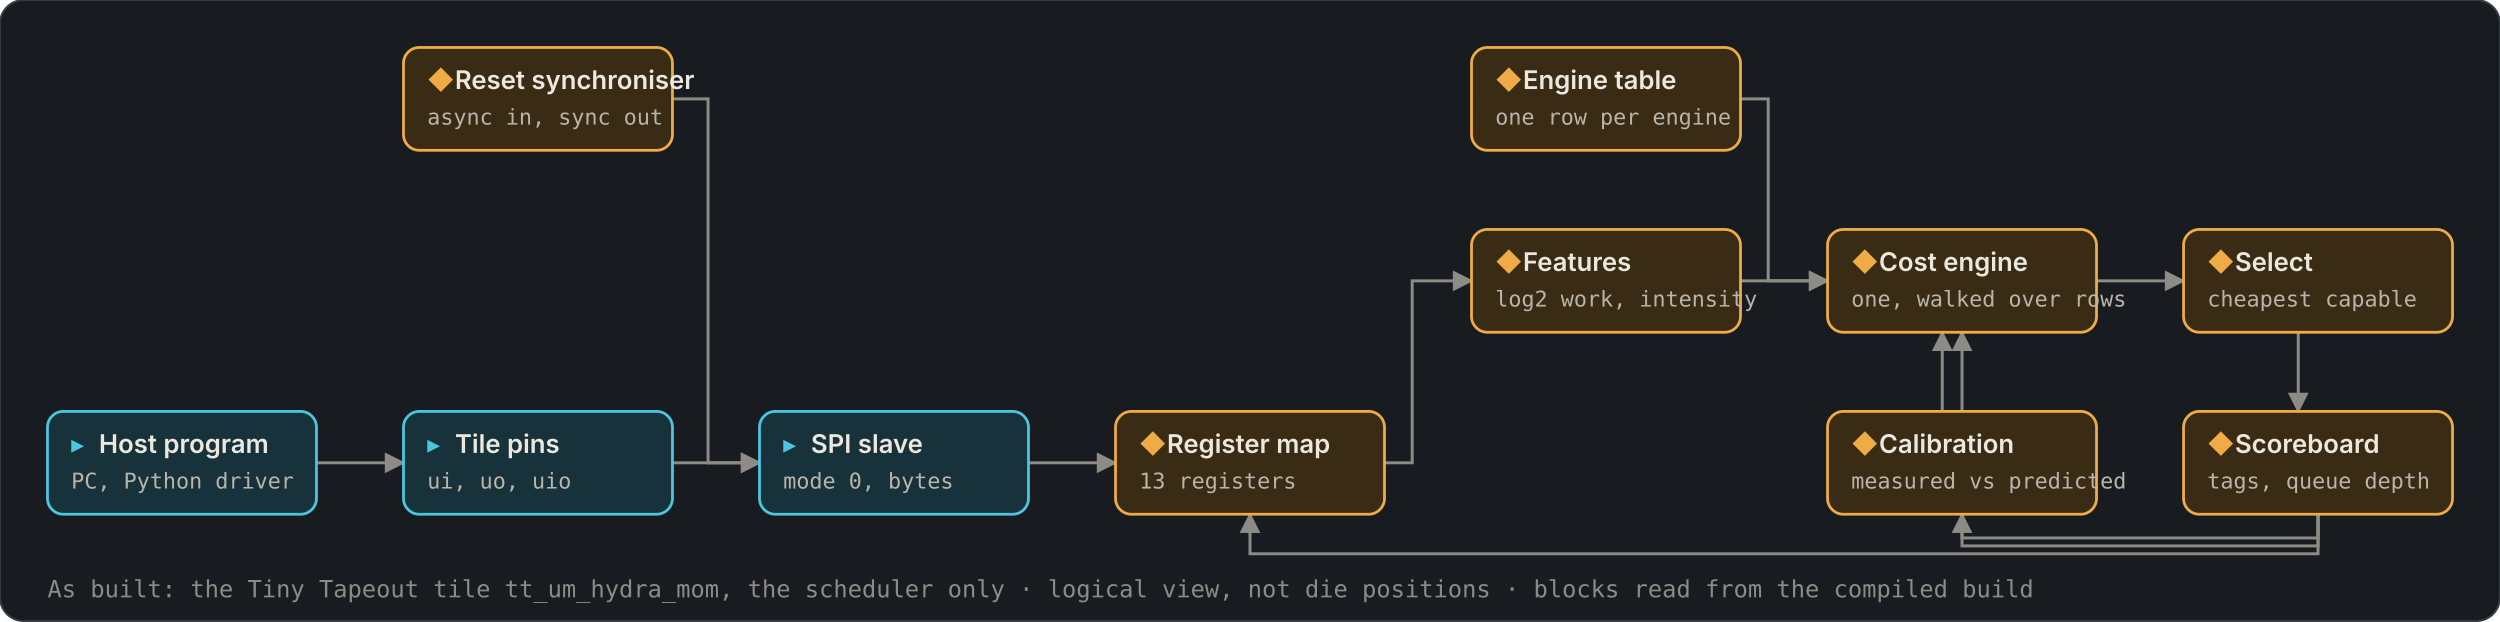
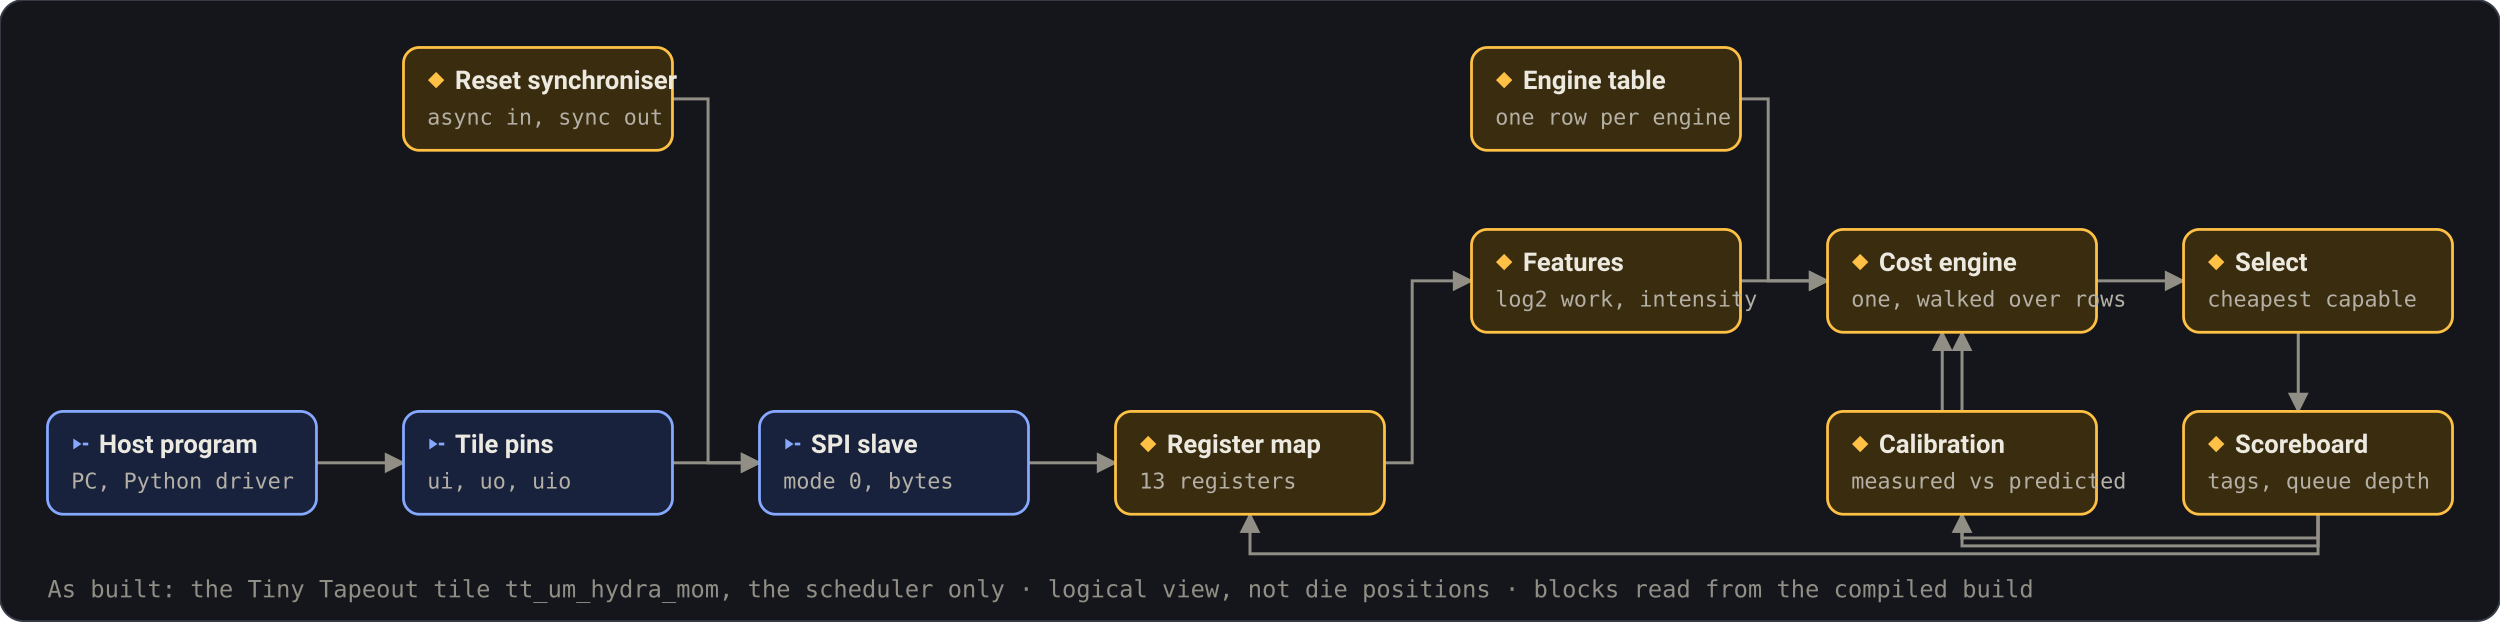
<svg xmlns="http://www.w3.org/2000/svg" viewBox="0 0 1264 314" width="1264" height="314" role="img" aria-label="As built: the Tiny Tapeout tile tt_um_hydra_mom, the scheduler only. Logical view, not a floorplan.">
-   <style>.node .nl{font:600 13px 'IBM Plex Sans','Inter',ui-sans-serif,system-ui,-apple-system,'Segoe UI',Roboto,sans-serif;fill:#ece8de}.node .ns{font:11px 'IBM Plex Mono',ui-monospace,SFMono-Regular,Menlo,Consolas,monospace;fill:#b9b5ab}.node rect{stroke-width:1.4}.edge{fill:none;stroke-width:1.5;stroke:#8d8b85}.r-signal rect{fill:#17323a;stroke:#4cc6de}.r-signal .sym{fill:#4cc6de;font:13px 'IBM Plex Sans','Inter',ui-sans-serif,system-ui,-apple-system,'Segoe UI',Roboto,sans-serif}.r-control rect{fill:#3a2b14;stroke:#efac46}.r-control .sym{fill:#efac46;font:13px 'IBM Plex Sans','Inter',ui-sans-serif,system-ui,-apple-system,'Segoe UI',Roboto,sans-serif}.r-compute rect{fill:#2a2140;stroke:#ac8ef6}.r-compute .sym{fill:#ac8ef6;font:13px 'IBM Plex Sans','Inter',ui-sans-serif,system-ui,-apple-system,'Segoe UI',Roboto,sans-serif}.r-memory rect{fill:#163329;stroke:#47c49c}.r-memory .sym{fill:#47c49c;font:13px 'IBM Plex Sans','Inter',ui-sans-serif,system-ui,-apple-system,'Segoe UI',Roboto,sans-serif}.r-secure rect{fill:#3c1d28;stroke:#ef7fa0}.r-secure .sym{fill:#ef7fa0;font:13px 'IBM Plex Sans','Inter',ui-sans-serif,system-ui,-apple-system,'Segoe UI',Roboto,sans-serif}.cap{font:12px 'IBM Plex Mono',ui-monospace,SFMono-Regular,Menlo,Consolas,monospace;fill:#8d8b85}</style>
-   <rect width="1264" height="314" rx="12" fill="#181b20" stroke="#363c47" />
+   <style>.node .nl{font:600 13px 'Ubuntu Sans','Ubuntu',ui-sans-serif,system-ui,-apple-system,'Segoe UI',Roboto,sans-serif;fill:#ece9e0}.node .ns{font:11px 'Ubuntu Sans Mono','Ubuntu Mono',ui-monospace,SFMono-Regular,Menlo,Consolas,monospace;fill:#b4b0a6}.node rect{stroke-width:1.4}.edge{fill:none;stroke-width:1.5;stroke:#918e86}.r-signal rect{fill:#18223d;stroke:#86a8ff}.r-signal .sym{fill:#86a8ff;font:13px 'Ubuntu Sans','Ubuntu',ui-sans-serif,system-ui,-apple-system,'Segoe UI',Roboto,sans-serif}.r-control rect{fill:#3a2c0e;stroke:#ffc145}.r-control .sym{fill:#ffc145;font:13px 'Ubuntu Sans','Ubuntu',ui-sans-serif,system-ui,-apple-system,'Segoe UI',Roboto,sans-serif}.r-compute rect{fill:#2d1d3a;stroke:#d197f2}.r-compute .sym{fill:#d197f2;font:13px 'Ubuntu Sans','Ubuntu',ui-sans-serif,system-ui,-apple-system,'Segoe UI',Roboto,sans-serif}.r-memory rect{fill:#15301f;stroke:#67cf8b}.r-memory .sym{fill:#67cf8b;font:13px 'Ubuntu Sans','Ubuntu',ui-sans-serif,system-ui,-apple-system,'Segoe UI',Roboto,sans-serif}.r-secure rect{fill:#3d1a1d;stroke:#ff8a8a}.r-secure .sym{fill:#ff8a8a;font:13px 'Ubuntu Sans','Ubuntu',ui-sans-serif,system-ui,-apple-system,'Segoe UI',Roboto,sans-serif}.cap{font:12px 'Ubuntu Sans Mono','Ubuntu Mono',ui-monospace,SFMono-Regular,Menlo,Consolas,monospace;fill:#918e86}</style>
+   <rect width="1264" height="314" rx="12" fill="#14161b" stroke="#353a45" />
  <defs>
    <marker id="ah" viewBox="0 0 10 10" refX="9" refY="5" markerWidth="7" markerHeight="7" orient="auto-start-reverse">
-       <path d="M0 0L10 5L0 10z" fill="#8d8b85" />
+       <path d="M0 0L10 5L0 10z" fill="#918e86" />
    </marker>
  </defs>
  <path class="edge r-signal" data-a="host" data-b="pins" d="M160 234.0H204" marker-end="url(#ah)" />
  <path class="edge r-signal" data-a="pins" data-b="spi" d="M340 234.0H384" marker-end="url(#ah)" />
  <path class="edge r-control" data-a="rst_sync" data-b="spi" d="M340 50.0H358.0V234.0H384" marker-end="url(#ah)" />
  <path class="edge r-signal" data-a="spi" data-b="regs" d="M520 234.0H564" marker-end="url(#ah)" />
  <path class="edge r-control" data-a="regs" data-b="features" d="M700 234.0H714.0V142.0H744" marker-end="url(#ah)" />
  <path class="edge r-control" data-a="prom" data-b="cost" d="M880 50.0H894.0V142.0H924" marker-end="url(#ah)" />
  <path class="edge r-control" data-a="features" data-b="cost" d="M880 142.0H924" marker-end="url(#ah)" />
  <path class="edge r-control" data-a="cost" data-b="select" d="M1060 142.0H1104" marker-end="url(#ah)" />
  <path class="edge r-control" data-a="calibrate" data-b="cost" d="M982.0 208V168" marker-end="url(#ah)" />
  <path class="edge r-control" data-a="scoreboard" data-b="cost" d="M1172.0 260V272.0H992.0V168" marker-end="url(#ah)" />
  <path class="edge r-control" data-a="select" data-b="scoreboard" d="M1162.0 168V208" marker-end="url(#ah)" />
  <path class="edge r-control" data-a="scoreboard" data-b="calibrate" d="M1172.0 260V276.0H992.0V260" marker-end="url(#ah)" />
  <path class="edge r-control" data-a="scoreboard" data-b="regs" d="M1172.0 260V280.0H632.0V260" marker-end="url(#ah)" />
  <g class="node r-signal" data-id="host" tabindex="0" role="button" aria-label="Host program: PC, Python driver. Open its card.">
    <rect x="24" y="208" width="136" height="52" rx="8" />
-     <text class="sym" x="36" y="229">▸</text>
+     <path class="sym" transform="translate(35 219) scale(0.6875)" d="M3 4l6 4-6 4zM10 7h4v2h-4z" />
    <text class="nl" x="50" y="229">Host program</text>
    <text class="ns" x="36" y="247">PC, Python driver</text>
  </g>
  <g class="node r-signal" data-id="pins" tabindex="0" role="button" aria-label="Tile pins: ui, uo, uio. Open its card.">
    <rect x="204" y="208" width="136" height="52" rx="8" />
-     <text class="sym" x="216" y="229">▸</text>
+     <path class="sym" transform="translate(215 219) scale(0.6875)" d="M3 4l6 4-6 4zM10 7h4v2h-4z" />
    <text class="nl" x="230" y="229">Tile pins</text>
    <text class="ns" x="216" y="247">ui, uo, uio</text>
  </g>
  <g class="node r-control" data-id="rst_sync" tabindex="0" role="button" aria-label="Reset synchroniser: async in, sync out. Open its card.">
    <rect x="204" y="24" width="136" height="52" rx="8" />
-     <text class="sym" x="216" y="45">◆</text>
+     <path class="sym" transform="translate(215 35) scale(0.6875)" d="M8 2l6 6-6 6-6-6z" />
    <text class="nl" x="230" y="45">Reset synchroniser</text>
    <text class="ns" x="216" y="63">async in, sync out</text>
  </g>
  <g class="node r-signal" data-id="spi" tabindex="0" role="button" aria-label="SPI slave: mode 0, bytes. Open its card.">
    <rect x="384" y="208" width="136" height="52" rx="8" />
-     <text class="sym" x="396" y="229">▸</text>
+     <path class="sym" transform="translate(395 219) scale(0.6875)" d="M3 4l6 4-6 4zM10 7h4v2h-4z" />
    <text class="nl" x="410" y="229">SPI slave</text>
    <text class="ns" x="396" y="247">mode 0, bytes</text>
  </g>
  <g class="node r-control" data-id="regs" tabindex="0" role="button" aria-label="Register map: 13 registers. Open its card.">
    <rect x="564" y="208" width="136" height="52" rx="8" />
-     <text class="sym" x="576" y="229">◆</text>
+     <path class="sym" transform="translate(575 219) scale(0.6875)" d="M8 2l6 6-6 6-6-6z" />
    <text class="nl" x="590" y="229">Register map</text>
    <text class="ns" x="576" y="247">13 registers</text>
  </g>
  <g class="node r-control" data-id="features" tabindex="0" role="button" aria-label="Features: log2 work, intensity. Open its card.">
    <rect x="744" y="116" width="136" height="52" rx="8" />
-     <text class="sym" x="756" y="137">◆</text>
+     <path class="sym" transform="translate(755 127) scale(0.6875)" d="M8 2l6 6-6 6-6-6z" />
    <text class="nl" x="770" y="137">Features</text>
    <text class="ns" x="756" y="155">log2 work, intensity</text>
  </g>
  <g class="node r-control" data-id="prom" tabindex="0" role="button" aria-label="Engine table: one row per engine. Open its card.">
    <rect x="744" y="24" width="136" height="52" rx="8" />
-     <text class="sym" x="756" y="45">◆</text>
+     <path class="sym" transform="translate(755 35) scale(0.6875)" d="M8 2l6 6-6 6-6-6z" />
    <text class="nl" x="770" y="45">Engine table</text>
    <text class="ns" x="756" y="63">one row per engine</text>
  </g>
  <g class="node r-control" data-id="cost" tabindex="0" role="button" aria-label="Cost engine: one, walked over rows. Open its card.">
    <rect x="924" y="116" width="136" height="52" rx="8" />
-     <text class="sym" x="936" y="137">◆</text>
+     <path class="sym" transform="translate(935 127) scale(0.6875)" d="M8 2l6 6-6 6-6-6z" />
    <text class="nl" x="950" y="137">Cost engine</text>
    <text class="ns" x="936" y="155">one, walked over rows</text>
  </g>
  <g class="node r-control" data-id="select" tabindex="0" role="button" aria-label="Select: cheapest capable. Open its card.">
    <rect x="1104" y="116" width="136" height="52" rx="8" />
-     <text class="sym" x="1116" y="137">◆</text>
+     <path class="sym" transform="translate(1115 127) scale(0.6875)" d="M8 2l6 6-6 6-6-6z" />
    <text class="nl" x="1130" y="137">Select</text>
    <text class="ns" x="1116" y="155">cheapest capable</text>
  </g>
  <g class="node r-control" data-id="scoreboard" tabindex="0" role="button" aria-label="Scoreboard: tags, queue depth. Open its card.">
    <rect x="1104" y="208" width="136" height="52" rx="8" />
-     <text class="sym" x="1116" y="229">◆</text>
+     <path class="sym" transform="translate(1115 219) scale(0.6875)" d="M8 2l6 6-6 6-6-6z" />
    <text class="nl" x="1130" y="229">Scoreboard</text>
    <text class="ns" x="1116" y="247">tags, queue depth</text>
  </g>
  <g class="node r-control" data-id="calibrate" tabindex="0" role="button" aria-label="Calibration: measured vs predicted. Open its card.">
    <rect x="924" y="208" width="136" height="52" rx="8" />
-     <text class="sym" x="936" y="229">◆</text>
+     <path class="sym" transform="translate(935 219) scale(0.6875)" d="M8 2l6 6-6 6-6-6z" />
    <text class="nl" x="950" y="229">Calibration</text>
    <text class="ns" x="936" y="247">measured vs predicted</text>
  </g>
  <text class="cap" x="24" y="302">As built: the Tiny Tapeout tile tt_um_hydra_mom, the scheduler only · logical view, not die positions · blocks read from the compiled build</text>
</svg>
